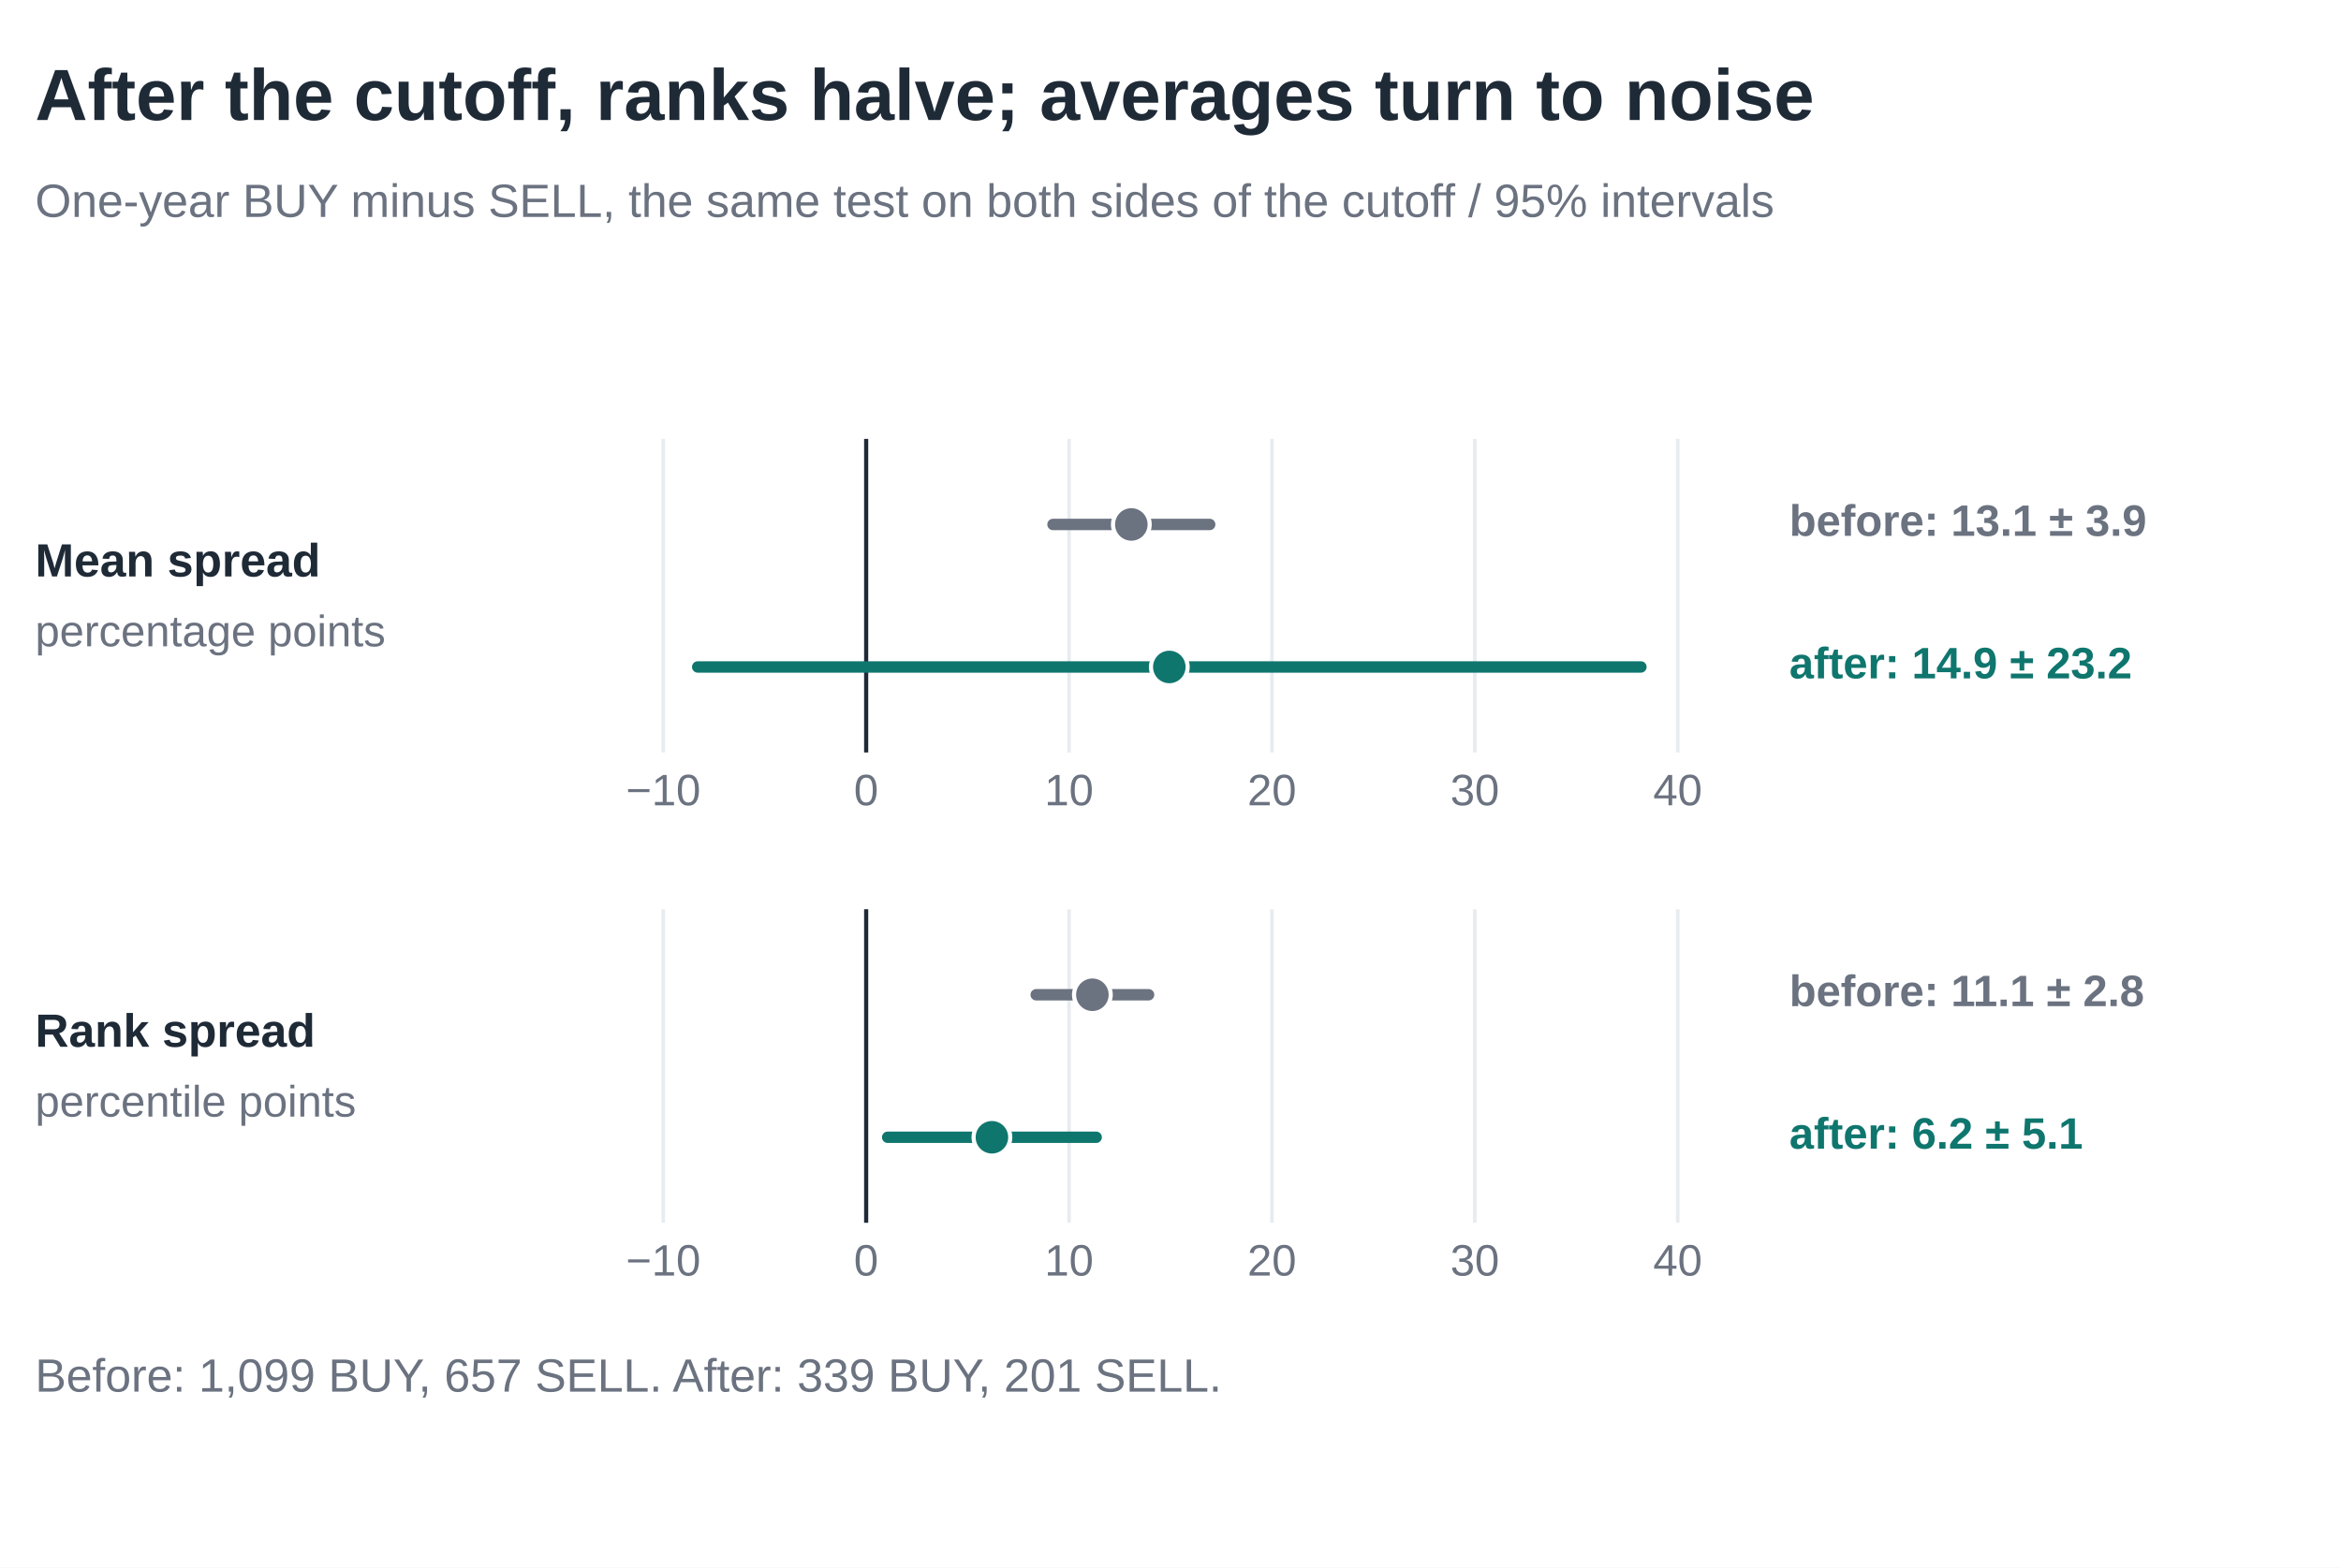
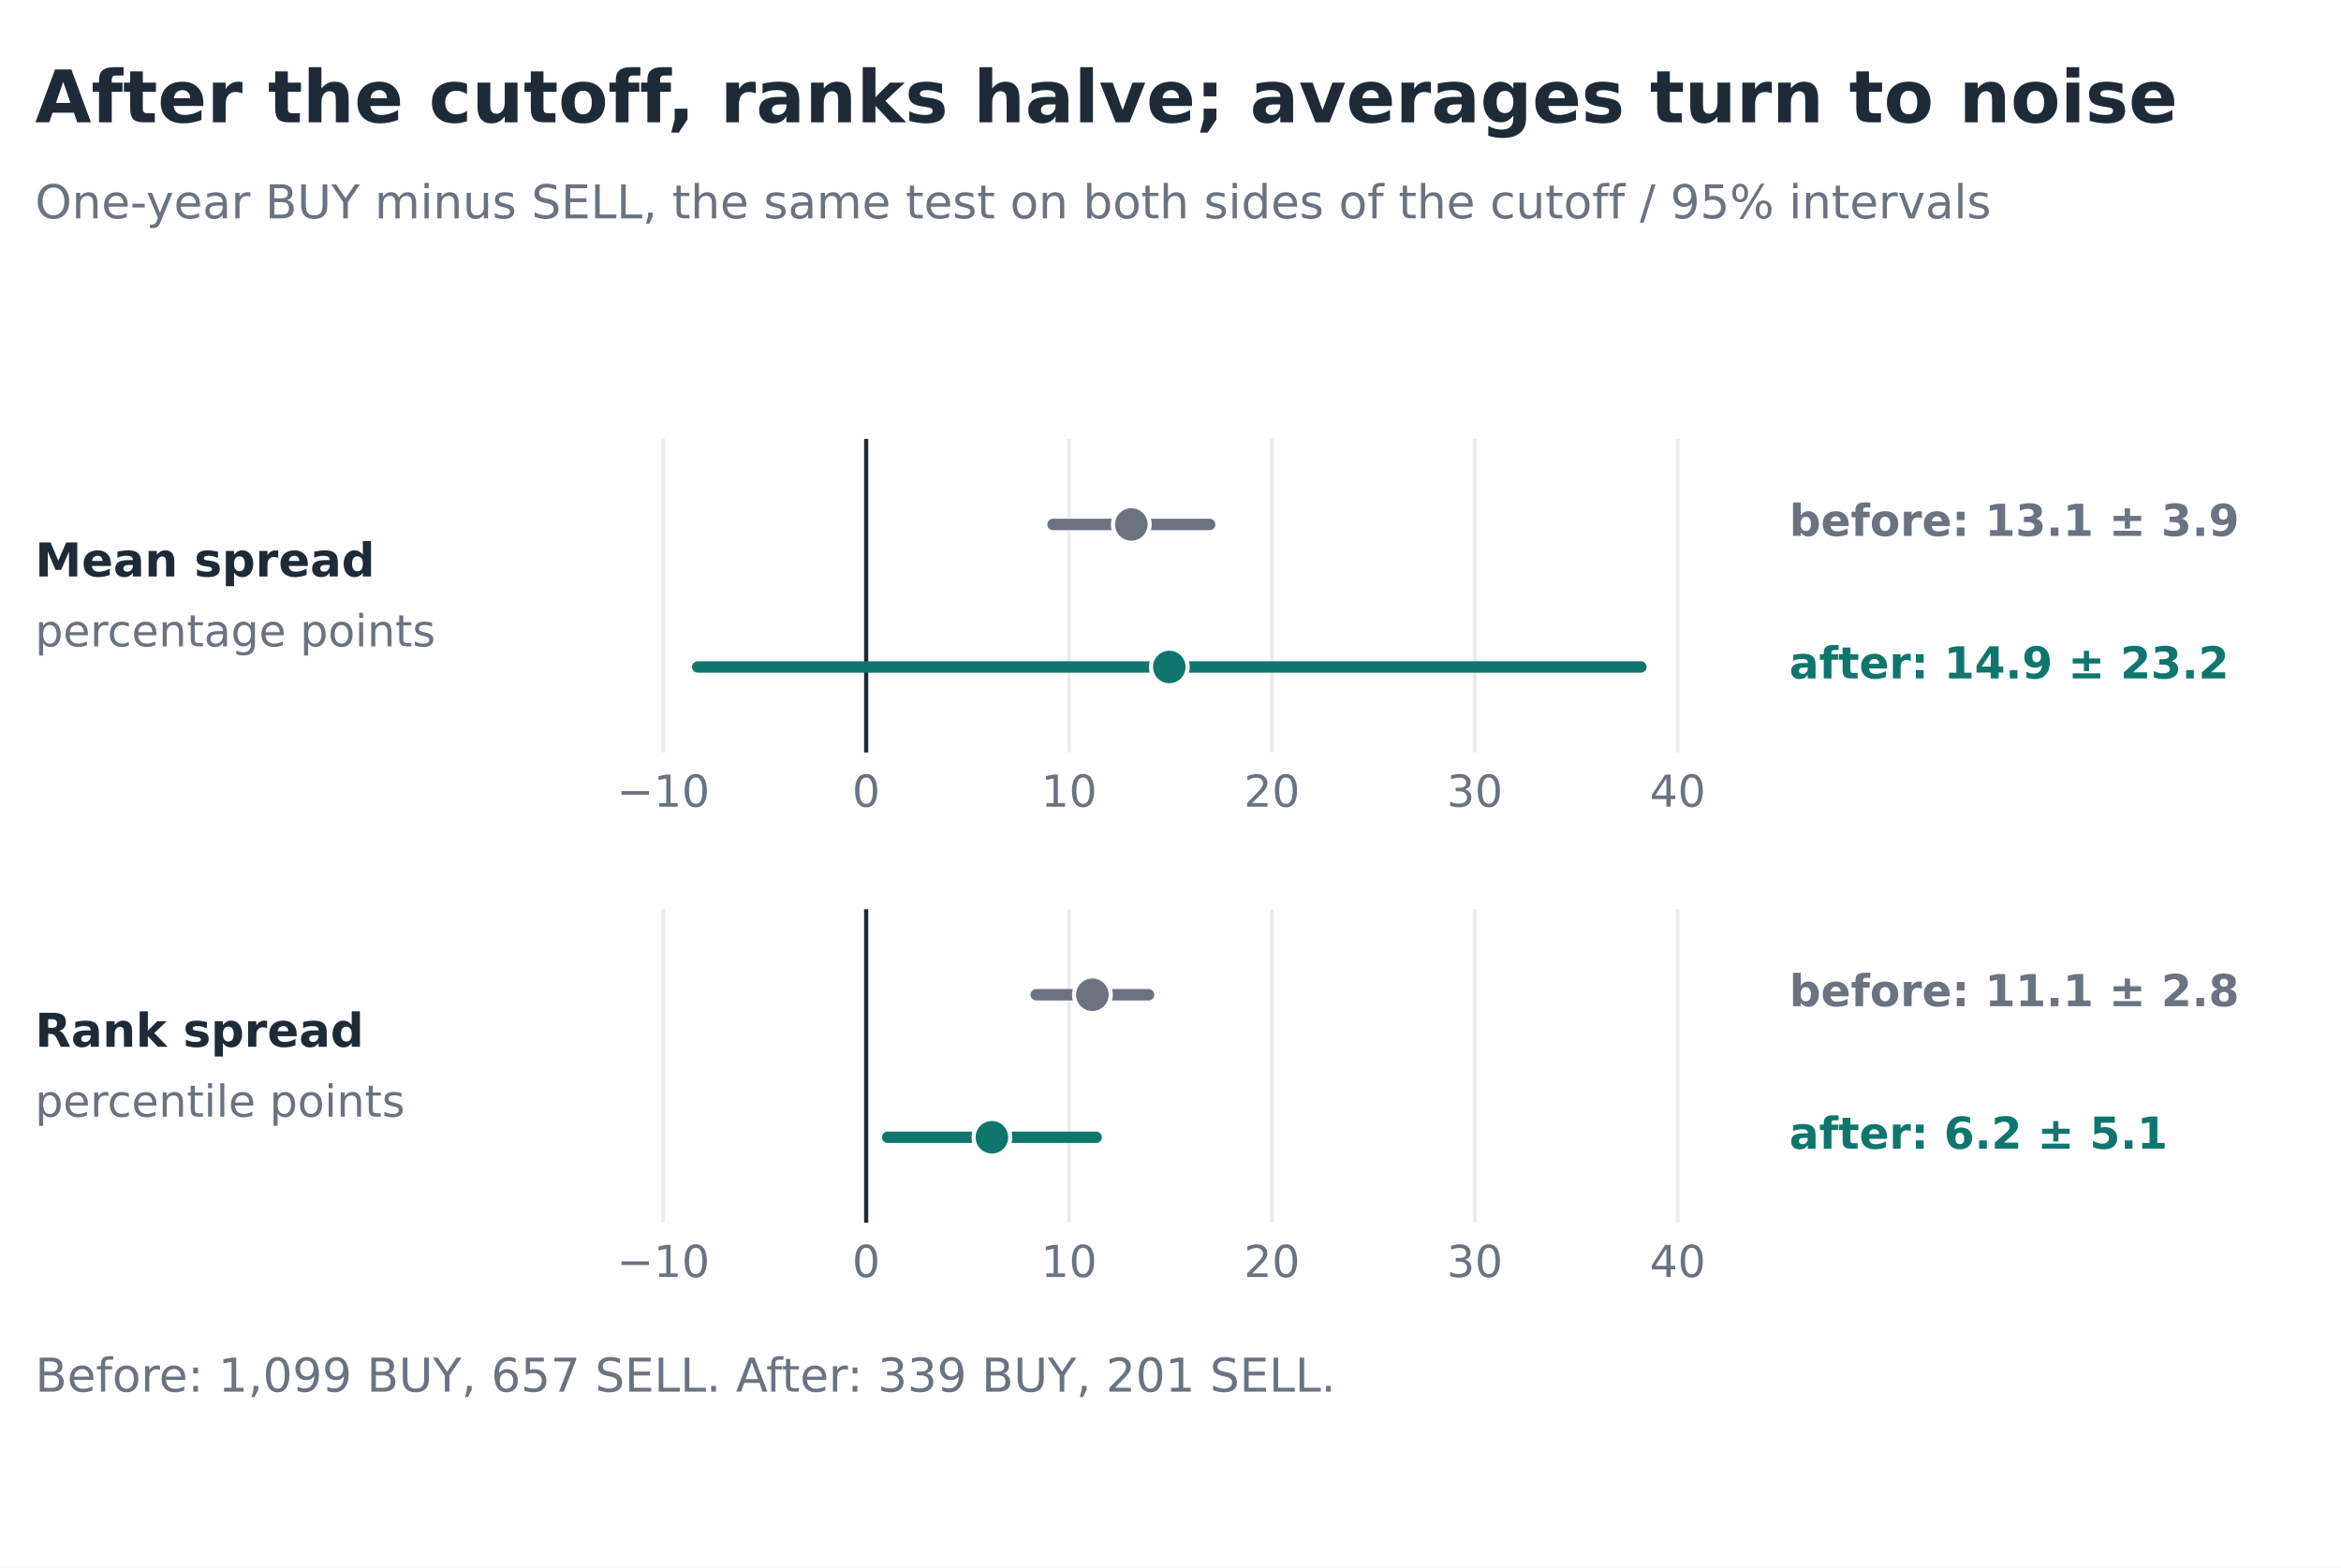
<svg xmlns="http://www.w3.org/2000/svg" xmlns:xlink="http://www.w3.org/1999/xlink" width="451.44pt" height="302.4pt" viewBox="0 0 451.44 302.4" version="1.1">
  <defs>
    <style type="text/css">*{stroke-linejoin: round; stroke-linecap: butt}</style>
  </defs>
  <g id="figure_1">
    <g id="patch_1">
      <path d="M 0 302.4  L 451.44 302.4  L 451.44 0  L 0 0  z " style="fill: #ffffff" />
    </g>
    <g id="axes_1">
      <g id="text_1">
-         <text style="font-weight: 700; font-size: 14px; font-family: 'Arial', 'DejaVu Sans'; text-anchor: start; fill: #1f2a37" x="6.772" y="23.152" transform="rotate(-0 6.7716 23.15238)">After the cutoff, ranks halve; averages turn to noise</text>
+         <text style="font-weight: 700; font-size: 14px; font-family: 'DejaVu Sans'; text-anchor: start; fill: #1f2a37" x="6.772" y="23.598" transform="rotate(-0 6.7716 23.59781)">After the cutoff, ranks halve; averages turn to noise</text>
      </g>
      <g id="text_2">
-         <text style="font-size: 9px; font-family: 'Arial', 'DejaVu Sans'; text-anchor: start; fill: #6b7280" x="6.772" y="41.837" transform="rotate(-0 6.7716 41.83734)">One-year BUY minus SELL, the same test on both sides of the cutoff  /  95% intervals</text>
+         <text style="font-size: 9px; font-family: 'DejaVu Sans'; text-anchor: start; fill: #6b7280" x="6.772" y="42.119" transform="rotate(-0 6.7716 42.11859)">One-year BUY minus SELL, the same test on both sides of the cutoff  /  95% intervals</text>
      </g>
      <g id="text_3">
-         <text style="font-weight: 700; font-size: 9px; font-family: 'Arial', 'DejaVu Sans'; text-anchor: start; fill: #1f2a37" x="6.772" y="111.193" transform="rotate(-0 6.7716 111.1931)">Mean spread</text>
+         <text style="font-weight: 700; font-size: 9px; font-family: 'DejaVu Sans'; text-anchor: start; fill: #1f2a37" x="6.772" y="111.202" transform="rotate(-0 6.7716 111.2022)">Mean spread</text>
      </g>
      <g id="text_4">
-         <text style="font-size: 8.5px; font-family: 'Arial', 'DejaVu Sans'; text-anchor: start; fill: #6b7280" x="6.772" y="124.672" transform="rotate(-0 6.7716 124.6716)">percentage points</text>
+         <text style="font-size: 8.5px; font-family: 'DejaVu Sans'; text-anchor: start; fill: #6b7280" x="6.772" y="124.68" transform="rotate(-0 6.7716 124.6803)">percentage points</text>
      </g>
      <g id="text_5">
-         <text style="font-weight: 700; font-size: 9px; font-family: 'Arial', 'DejaVu Sans'; text-anchor: start; fill: #1f2a37" x="6.772" y="201.913" transform="rotate(-0 6.7716 201.9131)">Rank spread</text>
+         <text style="font-weight: 700; font-size: 9px; font-family: 'DejaVu Sans'; text-anchor: start; fill: #1f2a37" x="6.772" y="201.922" transform="rotate(-0 6.7716 201.9222)">Rank spread</text>
      </g>
      <g id="text_6">
-         <text style="font-size: 8.5px; font-family: 'Arial', 'DejaVu Sans'; text-anchor: start; fill: #6b7280" x="6.772" y="215.392" transform="rotate(-0 6.7716 215.3917)">percentile points</text>
+         <text style="font-size: 8.5px; font-family: 'DejaVu Sans'; text-anchor: start; fill: #6b7280" x="6.772" y="215.4" transform="rotate(-0 6.7716 215.4003)">percentile points</text>
      </g>
      <g id="text_7">
-         <text style="font-size: 9px; font-family: 'Arial', 'DejaVu Sans'; text-anchor: start; fill: #6b7280" x="6.772" y="268.441" transform="rotate(-0 6.7716 268.4411)">Before: 1,099 BUY, 657 SELL.   After: 339 BUY, 201 SELL.</text>
+         <text style="font-size: 9px; font-family: 'DejaVu Sans'; text-anchor: start; fill: #6b7280" x="6.772" y="268.45" transform="rotate(-0 6.7716 268.4502)">Before: 1,099 BUY, 657 SELL.   After: 339 BUY, 201 SELL.</text>
      </g>
    </g>
    <g id="axes_2">
      <g id="patch_2">
        <path d="M 108.346 145.152  L 343.094 145.152  L 343.094 84.672  L 108.346 84.672  z " style="fill: #ffffff" />
      </g>
      <g id="matplotlib.axis_1">
        <g id="xtick_1">
          <g id="line2d_1">
            <path d="M 127.908 145.152  L 127.908 84.672  " clip-path="url(#p8b0a6c721d)" style="fill: none; stroke: #e8ecef; stroke-width: 0.7; stroke-linecap: square" />
          </g>
          <g id="line2d_2" />
          <g id="text_8">
-             <text style="font-size: 8.5px; font-family: 'Arial', 'DejaVu Sans'; text-anchor: middle; fill: #6b7280" x="127.908" y="155.34" transform="rotate(-0 127.908 155.3402)">−10</text>
+             <text style="font-size: 8.5px; font-family: 'DejaVu Sans'; text-anchor: middle; fill: #6b7280" x="127.908" y="155.61" transform="rotate(-0 127.908 155.61)">−10</text>
          </g>
        </g>
        <g id="xtick_2">
          <g id="line2d_3">
            <path d="M 167.033 145.152  L 167.033 84.672  " clip-path="url(#p8b0a6c721d)" style="fill: none; stroke: #e8ecef; stroke-width: 0.7; stroke-linecap: square" />
          </g>
          <g id="line2d_4" />
          <g id="text_9">
-             <text style="font-size: 8.5px; font-family: 'Arial', 'DejaVu Sans'; text-anchor: middle; fill: #6b7280" x="167.033" y="155.34" transform="rotate(-0 167.0328 155.3402)">0</text>
+             <text style="font-size: 8.5px; font-family: 'DejaVu Sans'; text-anchor: middle; fill: #6b7280" x="167.033" y="155.61" transform="rotate(-0 167.0328 155.61)">0</text>
          </g>
        </g>
        <g id="xtick_3">
          <g id="line2d_5">
            <path d="M 206.158 145.152  L 206.158 84.672  " clip-path="url(#p8b0a6c721d)" style="fill: none; stroke: #e8ecef; stroke-width: 0.7; stroke-linecap: square" />
          </g>
          <g id="line2d_6" />
          <g id="text_10">
-             <text style="font-size: 8.5px; font-family: 'Arial', 'DejaVu Sans'; text-anchor: middle; fill: #6b7280" x="206.158" y="155.34" transform="rotate(-0 206.1576 155.3402)">10</text>
+             <text style="font-size: 8.5px; font-family: 'DejaVu Sans'; text-anchor: middle; fill: #6b7280" x="206.158" y="155.61" transform="rotate(-0 206.1576 155.61)">10</text>
          </g>
        </g>
        <g id="xtick_4">
          <g id="line2d_7">
            <path d="M 245.282 145.152  L 245.282 84.672  " clip-path="url(#p8b0a6c721d)" style="fill: none; stroke: #e8ecef; stroke-width: 0.7; stroke-linecap: square" />
          </g>
          <g id="line2d_8" />
          <g id="text_11">
-             <text style="font-size: 8.5px; font-family: 'Arial', 'DejaVu Sans'; text-anchor: middle; fill: #6b7280" x="245.282" y="155.34" transform="rotate(-0 245.2824 155.3402)">20</text>
+             <text style="font-size: 8.5px; font-family: 'DejaVu Sans'; text-anchor: middle; fill: #6b7280" x="245.282" y="155.61" transform="rotate(-0 245.2824 155.61)">20</text>
          </g>
        </g>
        <g id="xtick_5">
          <g id="line2d_9">
            <path d="M 284.407 145.152  L 284.407 84.672  " clip-path="url(#p8b0a6c721d)" style="fill: none; stroke: #e8ecef; stroke-width: 0.7; stroke-linecap: square" />
          </g>
          <g id="line2d_10" />
          <g id="text_12">
-             <text style="font-size: 8.5px; font-family: 'Arial', 'DejaVu Sans'; text-anchor: middle; fill: #6b7280" x="284.407" y="155.34" transform="rotate(-0 284.4072 155.3402)">30</text>
+             <text style="font-size: 8.5px; font-family: 'DejaVu Sans'; text-anchor: middle; fill: #6b7280" x="284.407" y="155.61" transform="rotate(-0 284.4072 155.61)">30</text>
          </g>
        </g>
        <g id="xtick_6">
          <g id="line2d_11">
            <path d="M 323.532 145.152  L 323.532 84.672  " clip-path="url(#p8b0a6c721d)" style="fill: none; stroke: #e8ecef; stroke-width: 0.7; stroke-linecap: square" />
          </g>
          <g id="line2d_12" />
          <g id="text_13">
-             <text style="font-size: 8.5px; font-family: 'Arial', 'DejaVu Sans'; text-anchor: middle; fill: #6b7280" x="323.532" y="155.34" transform="rotate(-0 323.532 155.3402)">40</text>
+             <text style="font-size: 8.5px; font-family: 'DejaVu Sans'; text-anchor: middle; fill: #6b7280" x="323.532" y="155.61" transform="rotate(-0 323.532 155.61)">40</text>
          </g>
        </g>
      </g>
      <g id="matplotlib.axis_2" />
      <g id="line2d_13">
        <path d="M 167.033 145.152  L 167.033 84.672  " clip-path="url(#p8b0a6c721d)" style="fill: none; stroke: #1f2a37; stroke-width: 0.8; stroke-linecap: square" />
      </g>
      <g id="line2d_14">
        <path d="M 203.062 101.167  L 233.275 101.167  " clip-path="url(#p8b0a6c721d)" style="fill: none; stroke: #6b7280; stroke-width: 2.2; stroke-linecap: round" />
      </g>
      <g id="line2d_15">
        <path d="M 134.547 128.657  L 316.434 128.657  " clip-path="url(#p8b0a6c721d)" style="fill: none; stroke: #0f766e; stroke-width: 2.2; stroke-linecap: round" />
      </g>
      <g id="PathCollection_1">
        <defs>
          <path id="m0e2145772a" d="M 0 3.536  C 0.938 3.536 1.837 3.163 2.5 2.5  C 3.163 1.837 3.536 0.938 3.536 0  C 3.536 -0.938 3.163 -1.837 2.5 -2.5  C 1.837 -3.163 0.938 -3.536 0 -3.536  C -0.938 -3.536 -1.837 -3.163 -2.5 -2.5  C -3.163 -1.837 -3.536 -0.938 -3.536 0  C -3.536 0.938 -3.163 1.837 -2.5 2.5  C -1.837 3.163 -0.938 3.536 0 3.536  z " style="stroke: #ffffff; stroke-width: 0.8" />
        </defs>
        <g clip-path="url(#p8b0a6c721d)">
          <use xlink:href="#m0e2145772a" x="218.168" y="101.167" style="fill: #6b7280; stroke: #ffffff; stroke-width: 0.8" />
        </g>
      </g>
      <g id="text_14">
-         <text style="font-weight: 700; font-size: 8.5px; font-family: 'Arial', 'DejaVu Sans'; text-anchor: start; fill: #6b7280" x="345.051" y="103.366" transform="rotate(-0 345.0506 103.3663)">before: 13.1 ± 3.9</text>
+         <text style="font-weight: 700; font-size: 8.5px; font-family: 'DejaVu Sans'; text-anchor: start; fill: #6b7280" x="345.051" y="103.375" transform="rotate(-0 345.0506 103.3749)">before: 13.1 ± 3.9</text>
      </g>
      <g id="PathCollection_2">
        <defs>
          <path id="m317b0adab4" d="M 0 3.536  C 0.938 3.536 1.837 3.163 2.5 2.5  C 3.163 1.837 3.536 0.938 3.536 0  C 3.536 -0.938 3.163 -1.837 2.5 -2.5  C 1.837 -3.163 0.938 -3.536 0 -3.536  C -0.938 -3.536 -1.837 -3.163 -2.5 -2.5  C -3.163 -1.837 -3.536 -0.938 -3.536 0  C -3.536 0.938 -3.163 1.837 -2.5 2.5  C -1.837 3.163 -0.938 3.536 0 3.536  z " style="stroke: #ffffff; stroke-width: 0.8" />
        </defs>
        <g clip-path="url(#p8b0a6c721d)">
          <use xlink:href="#m317b0adab4" x="225.491" y="128.657" style="fill: #0f766e; stroke: #ffffff; stroke-width: 0.8" />
        </g>
      </g>
      <g id="text_15">
-         <text style="font-weight: 700; font-size: 8.5px; font-family: 'Arial', 'DejaVu Sans'; text-anchor: start; fill: #0f766e" x="345.051" y="130.857" transform="rotate(-0 345.0506 130.8572)">after: 14.9 ± 23.2</text>
+         <text style="font-weight: 700; font-size: 8.5px; font-family: 'DejaVu Sans'; text-anchor: start; fill: #0f766e" x="345.051" y="130.866" transform="rotate(-0 345.0506 130.8658)">after: 14.9 ± 23.2</text>
      </g>
    </g>
    <g id="axes_3">
      <g id="patch_3">
        <path d="M 108.346 235.872  L 343.094 235.872  L 343.094 175.392  L 108.346 175.392  z " style="fill: #ffffff" />
      </g>
      <g id="matplotlib.axis_3">
        <g id="xtick_7">
          <g id="line2d_16">
            <path d="M 127.908 235.872  L 127.908 175.392  " clip-path="url(#p3c07a81315)" style="fill: none; stroke: #e8ecef; stroke-width: 0.7; stroke-linecap: square" />
          </g>
          <g id="line2d_17" />
          <g id="text_16">
-             <text style="font-size: 8.5px; font-family: 'Arial', 'DejaVu Sans'; text-anchor: middle; fill: #6b7280" x="127.908" y="246.06" transform="rotate(-0 127.908 246.0602)">−10</text>
+             <text style="font-size: 8.5px; font-family: 'DejaVu Sans'; text-anchor: middle; fill: #6b7280" x="127.908" y="246.33" transform="rotate(-0 127.908 246.33)">−10</text>
          </g>
        </g>
        <g id="xtick_8">
          <g id="line2d_18">
            <path d="M 167.033 235.872  L 167.033 175.392  " clip-path="url(#p3c07a81315)" style="fill: none; stroke: #e8ecef; stroke-width: 0.7; stroke-linecap: square" />
          </g>
          <g id="line2d_19" />
          <g id="text_17">
-             <text style="font-size: 8.5px; font-family: 'Arial', 'DejaVu Sans'; text-anchor: middle; fill: #6b7280" x="167.033" y="246.06" transform="rotate(-0 167.0328 246.0602)">0</text>
+             <text style="font-size: 8.5px; font-family: 'DejaVu Sans'; text-anchor: middle; fill: #6b7280" x="167.033" y="246.33" transform="rotate(-0 167.0328 246.33)">0</text>
          </g>
        </g>
        <g id="xtick_9">
          <g id="line2d_20">
            <path d="M 206.158 235.872  L 206.158 175.392  " clip-path="url(#p3c07a81315)" style="fill: none; stroke: #e8ecef; stroke-width: 0.7; stroke-linecap: square" />
          </g>
          <g id="line2d_21" />
          <g id="text_18">
-             <text style="font-size: 8.5px; font-family: 'Arial', 'DejaVu Sans'; text-anchor: middle; fill: #6b7280" x="206.158" y="246.06" transform="rotate(-0 206.1576 246.0602)">10</text>
+             <text style="font-size: 8.5px; font-family: 'DejaVu Sans'; text-anchor: middle; fill: #6b7280" x="206.158" y="246.33" transform="rotate(-0 206.1576 246.33)">10</text>
          </g>
        </g>
        <g id="xtick_10">
          <g id="line2d_22">
            <path d="M 245.282 235.872  L 245.282 175.392  " clip-path="url(#p3c07a81315)" style="fill: none; stroke: #e8ecef; stroke-width: 0.7; stroke-linecap: square" />
          </g>
          <g id="line2d_23" />
          <g id="text_19">
-             <text style="font-size: 8.5px; font-family: 'Arial', 'DejaVu Sans'; text-anchor: middle; fill: #6b7280" x="245.282" y="246.06" transform="rotate(-0 245.2824 246.0602)">20</text>
+             <text style="font-size: 8.5px; font-family: 'DejaVu Sans'; text-anchor: middle; fill: #6b7280" x="245.282" y="246.33" transform="rotate(-0 245.2824 246.33)">20</text>
          </g>
        </g>
        <g id="xtick_11">
          <g id="line2d_24">
            <path d="M 284.407 235.872  L 284.407 175.392  " clip-path="url(#p3c07a81315)" style="fill: none; stroke: #e8ecef; stroke-width: 0.7; stroke-linecap: square" />
          </g>
          <g id="line2d_25" />
          <g id="text_20">
-             <text style="font-size: 8.5px; font-family: 'Arial', 'DejaVu Sans'; text-anchor: middle; fill: #6b7280" x="284.407" y="246.06" transform="rotate(-0 284.4072 246.0602)">30</text>
+             <text style="font-size: 8.5px; font-family: 'DejaVu Sans'; text-anchor: middle; fill: #6b7280" x="284.407" y="246.33" transform="rotate(-0 284.4072 246.33)">30</text>
          </g>
        </g>
        <g id="xtick_12">
          <g id="line2d_26">
            <path d="M 323.532 235.872  L 323.532 175.392  " clip-path="url(#p3c07a81315)" style="fill: none; stroke: #e8ecef; stroke-width: 0.7; stroke-linecap: square" />
          </g>
          <g id="line2d_27" />
          <g id="text_21">
-             <text style="font-size: 8.5px; font-family: 'Arial', 'DejaVu Sans'; text-anchor: middle; fill: #6b7280" x="323.532" y="246.06" transform="rotate(-0 323.532 246.0602)">40</text>
+             <text style="font-size: 8.5px; font-family: 'DejaVu Sans'; text-anchor: middle; fill: #6b7280" x="323.532" y="246.33" transform="rotate(-0 323.532 246.33)">40</text>
          </g>
        </g>
      </g>
      <g id="matplotlib.axis_4" />
      <g id="line2d_28">
        <path d="M 167.033 235.872  L 167.033 175.392  " clip-path="url(#p3c07a81315)" style="fill: none; stroke: #1f2a37; stroke-width: 0.8; stroke-linecap: square" />
      </g>
      <g id="line2d_29">
        <path d="M 199.821 191.887  L 221.49 191.887  " clip-path="url(#p3c07a81315)" style="fill: none; stroke: #6b7280; stroke-width: 2.2; stroke-linecap: round" />
      </g>
      <g id="line2d_30">
        <path d="M 171.179 219.377  L 211.385 219.377  " clip-path="url(#p3c07a81315)" style="fill: none; stroke: #0f766e; stroke-width: 2.2; stroke-linecap: round" />
      </g>
      <g id="PathCollection_3">
        <g clip-path="url(#p3c07a81315)">
          <use xlink:href="#m0e2145772a" x="210.656" y="191.887" style="fill: #6b7280; stroke: #ffffff; stroke-width: 0.8" />
        </g>
      </g>
      <g id="text_22">
-         <text style="font-weight: 700; font-size: 8.5px; font-family: 'Arial', 'DejaVu Sans'; text-anchor: start; fill: #6b7280" x="345.051" y="194.086" transform="rotate(-0 345.0506 194.0863)">before: 11.1 ± 2.8</text>
+         <text style="font-weight: 700; font-size: 8.5px; font-family: 'DejaVu Sans'; text-anchor: start; fill: #6b7280" x="345.051" y="194.095" transform="rotate(-0 345.0506 194.0949)">before: 11.1 ± 2.8</text>
      </g>
      <g id="PathCollection_4">
        <g clip-path="url(#p3c07a81315)">
          <use xlink:href="#m317b0adab4" x="191.282" y="219.377" style="fill: #0f766e; stroke: #ffffff; stroke-width: 0.8" />
        </g>
      </g>
      <g id="text_23">
-         <text style="font-weight: 700; font-size: 8.5px; font-family: 'Arial', 'DejaVu Sans'; text-anchor: start; fill: #0f766e" x="345.051" y="221.577" transform="rotate(-0 345.0506 221.5772)">after: 6.2 ± 5.1</text>
+         <text style="font-weight: 700; font-size: 8.5px; font-family: 'DejaVu Sans'; text-anchor: start; fill: #0f766e" x="345.051" y="221.586" transform="rotate(-0 345.0506 221.5858)">after: 6.2 ± 5.1</text>
      </g>
    </g>
  </g>
  <defs>
    <clipPath id="p8b0a6c721d">
      <rect x="108.346" y="84.672" width="234.749" height="60.48" />
    </clipPath>
    <clipPath id="p3c07a81315">
      <rect x="108.346" y="175.392" width="234.749" height="60.48" />
    </clipPath>
  </defs>
</svg>
